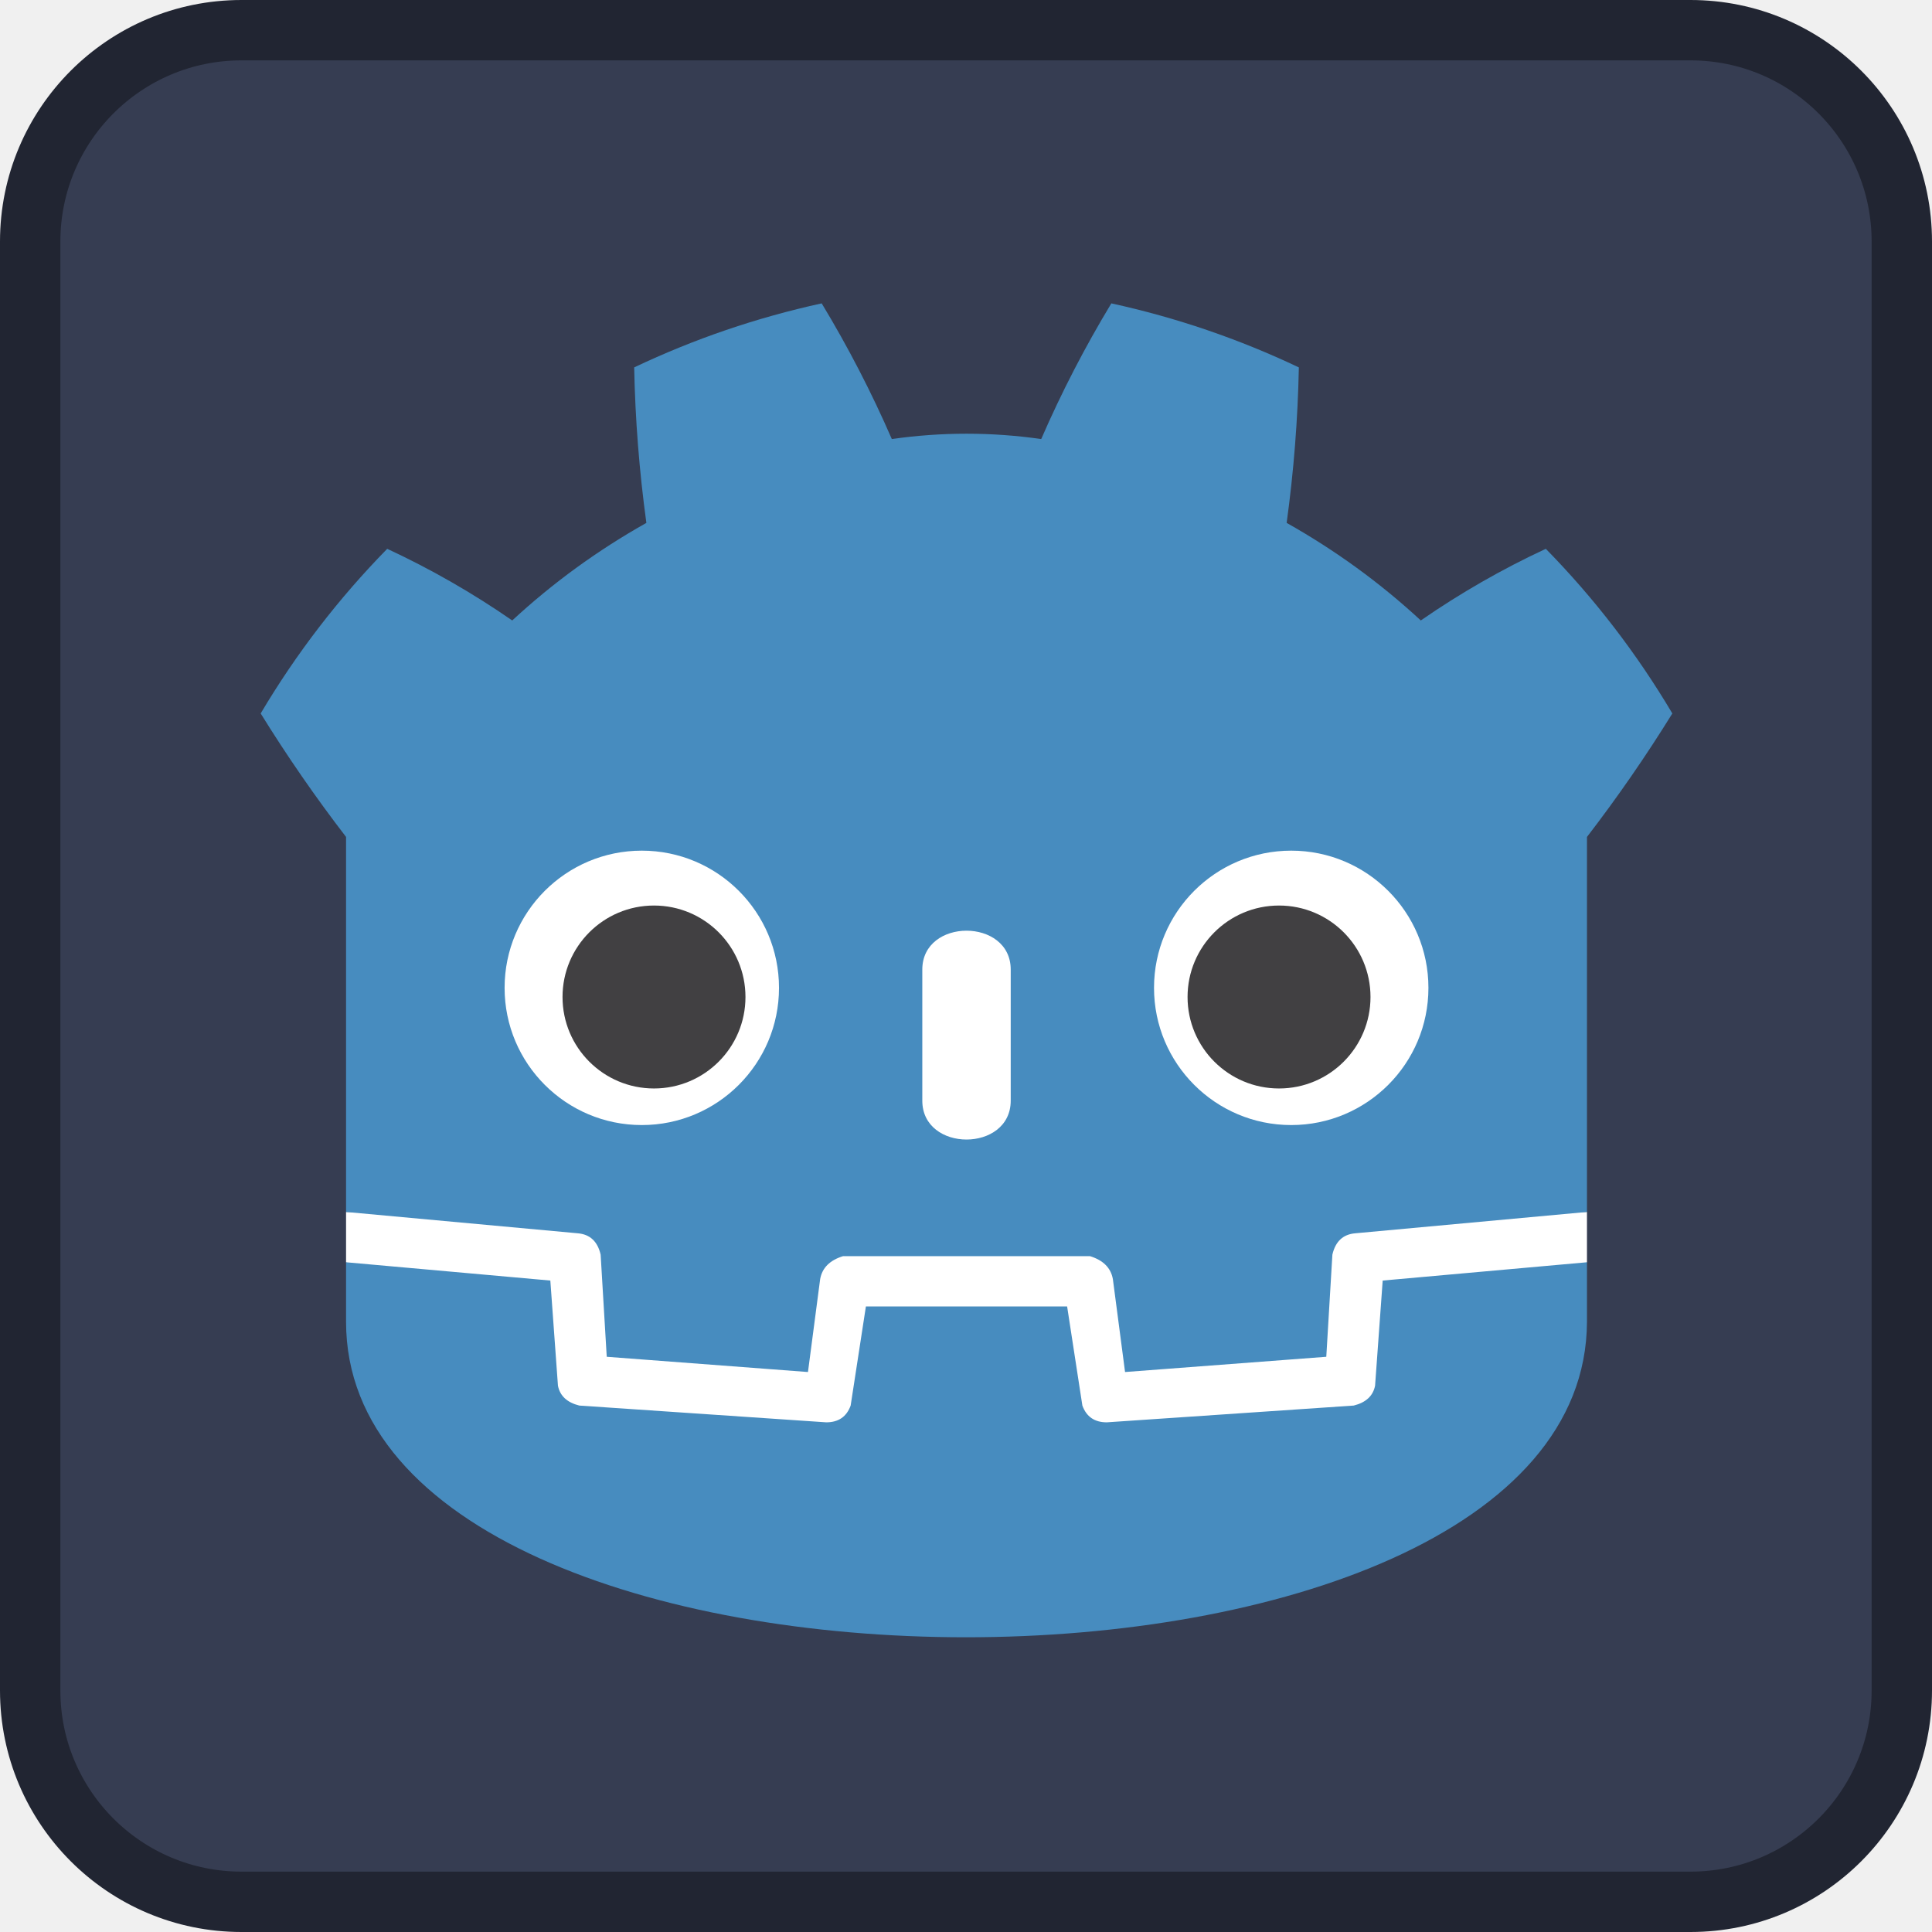
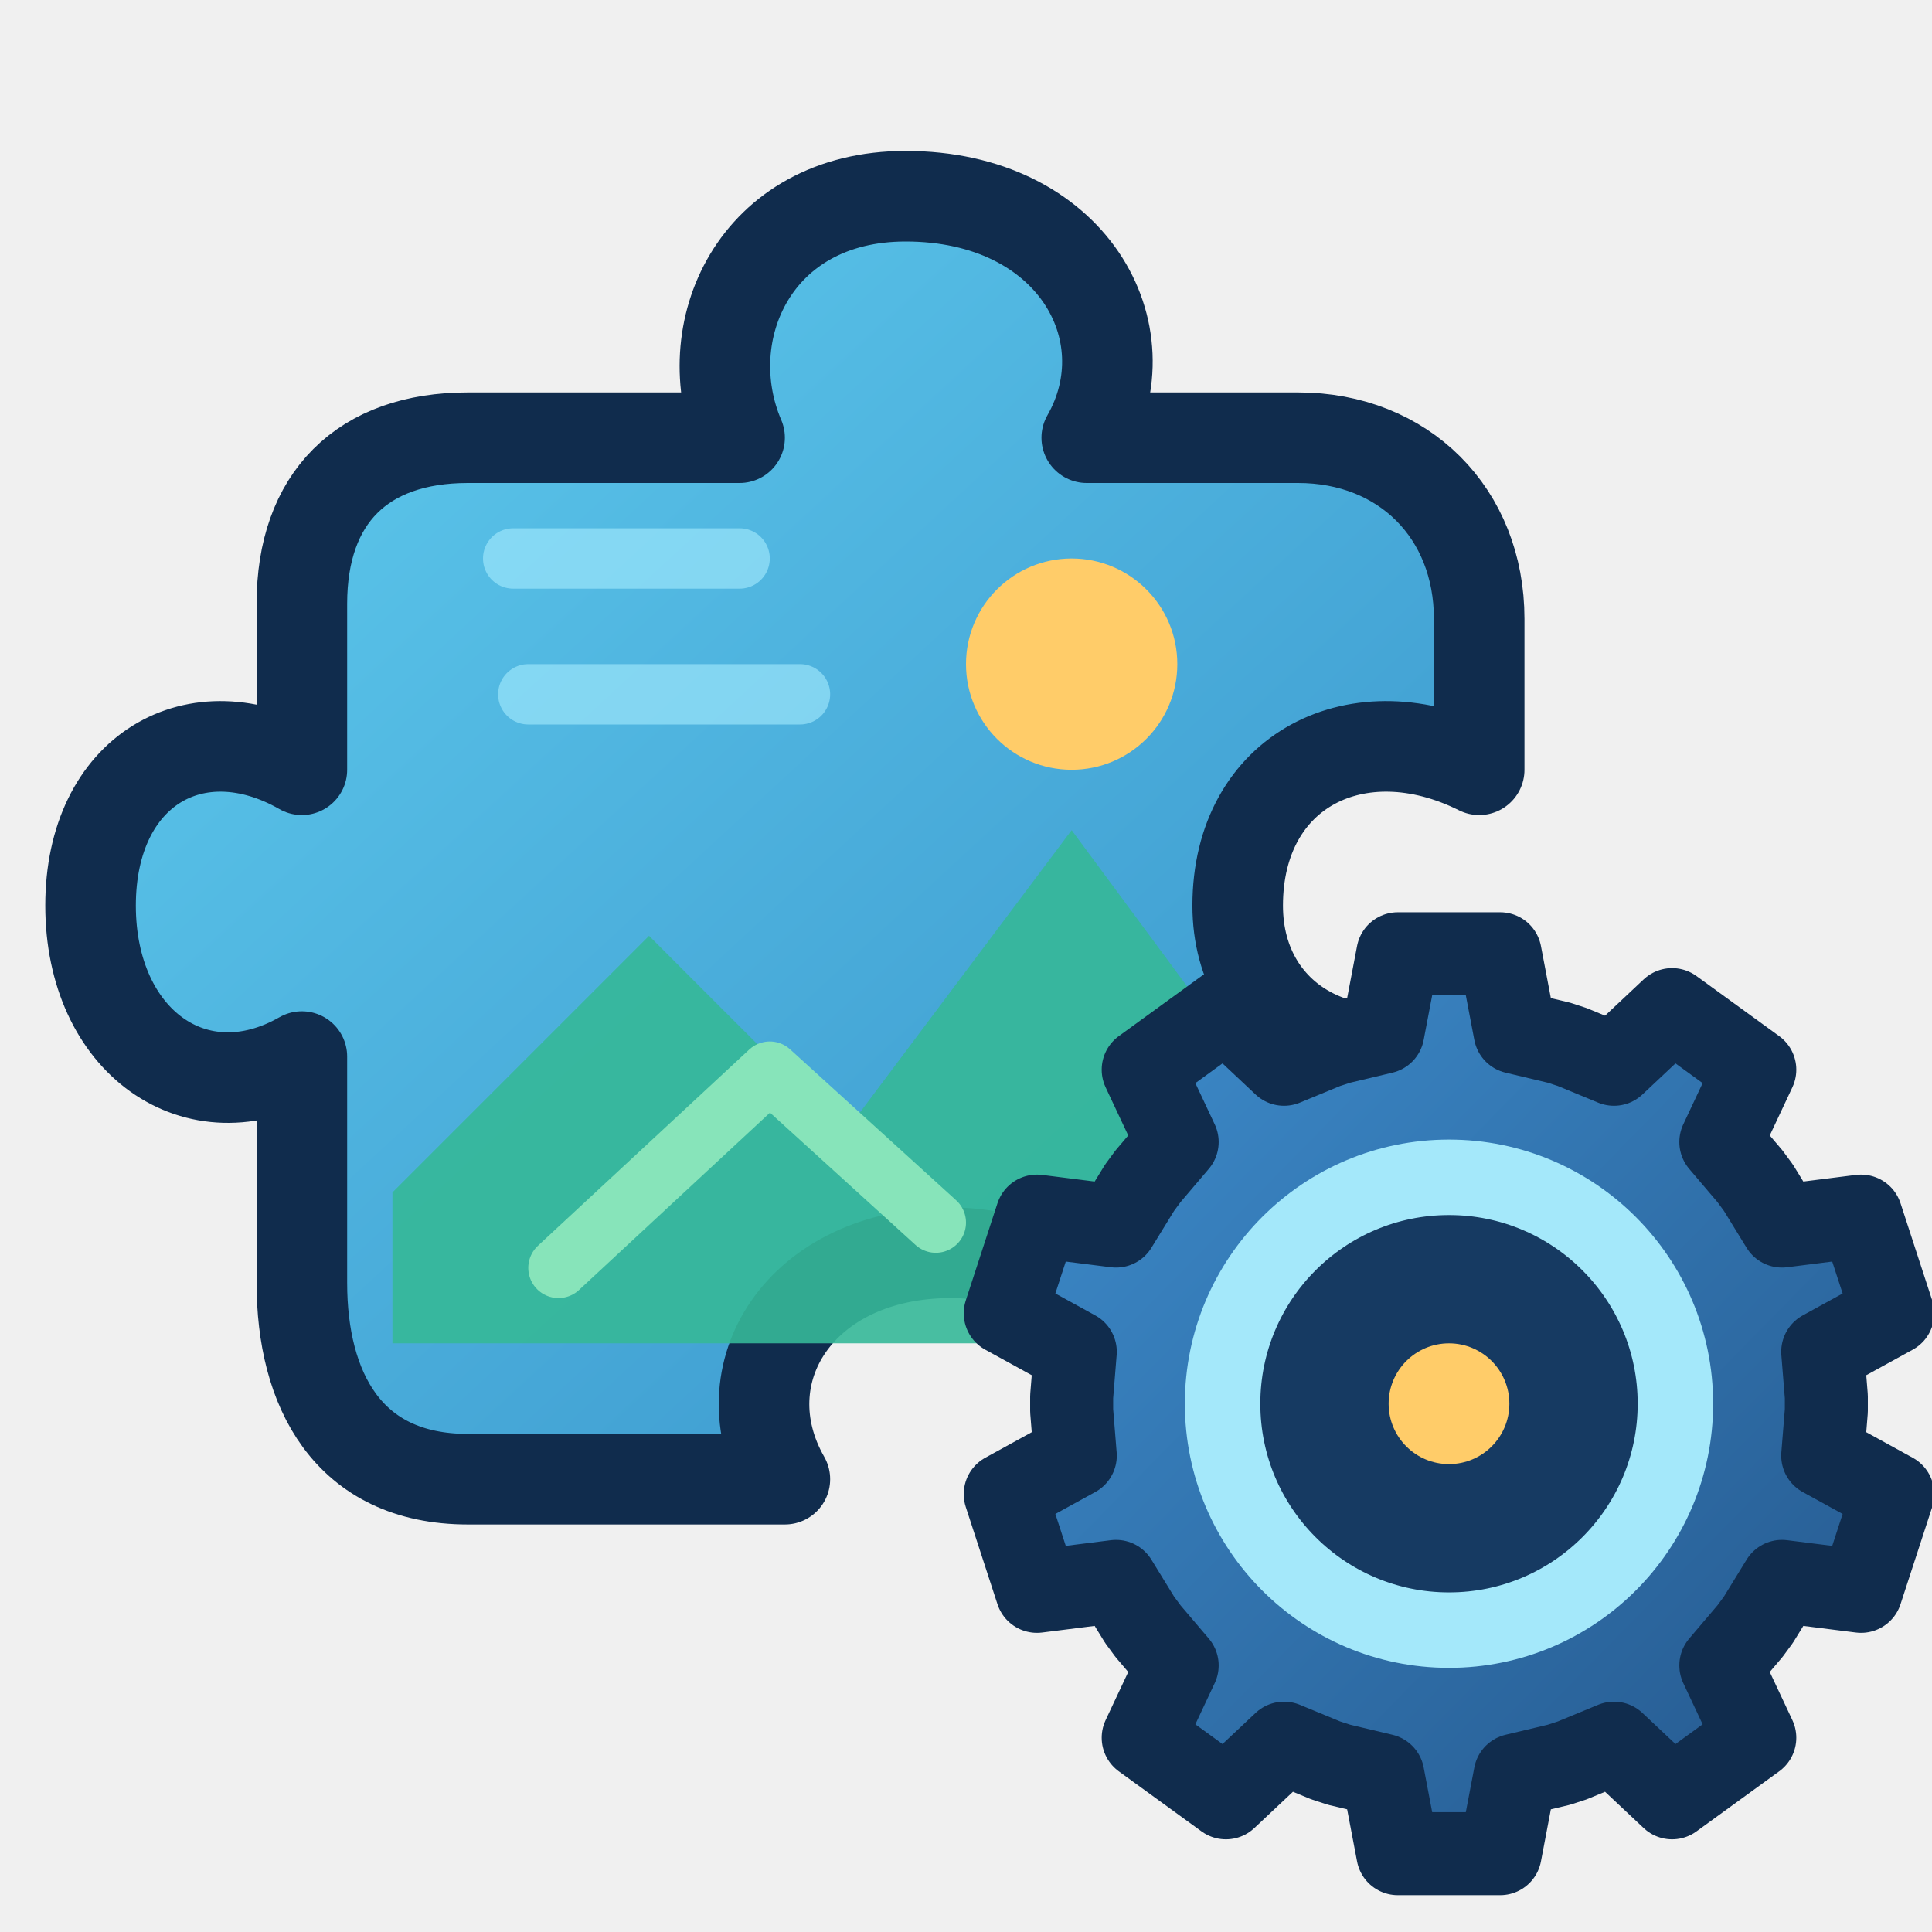
- <svg xmlns="http://www.w3.org/2000/svg" width="128" height="128">
-   <rect width="124" height="124" x="2" y="2" fill="#363d52" stroke="#212532" stroke-width="4" rx="14" />
-   <g fill="#fff" transform="translate(12.322 12.322)scale(.101)">
-     <path d="M105 673v33q407 354 814 0v-33z" />
-     <path fill="#478cbf" d="m105 673 152 14q12 1 15 14l4 67 132 10 8-61q2-11 15-15h162q13 4 15 15l8 61 132-10 4-67q3-13 15-14l152-14V427q30-39 56-81-35-59-83-108-43 20-82 47-40-37-88-64 7-51 8-102-59-28-123-42-26 43-46 89-49-7-98 0-20-46-46-89-64 14-123 42 1 51 8 102-48 27-88 64-39-27-82-47-48 49-83 108 26 42 56 81zm0 33v39c0 276 813 276 814 0v-39l-134 12-5 69q-2 10-14 13l-162 11q-12 0-16-11l-10-65H446l-10 65q-4 11-16 11l-162-11q-12-3-14-13l-5-69z" />
-     <path d="M483 600c0 34 58 34 58 0v-86c0-34-58-34-58 0z" />
-     <circle cx="725" cy="526" r="90" />
-     <circle cx="299" cy="526" r="90" />
-   </g>
-   <g fill="#414042" transform="translate(12.322 12.322)scale(.101)">
-     <circle cx="307" cy="532" r="60" />
-     <circle cx="717" cy="532" r="60" />
-   </g>
+ <svg xmlns="http://www.w3.org/2000/svg" width="128" height="128" viewBox="0 0 128 128" role="img" aria-labelledby="title">
+   <defs>
+     <linearGradient id="puzzle" x1="0" y1="0" x2="1" y2="1">
+       <stop offset="0" stop-color="#61CFF0" />
+       <stop offset="1" stop-color="#368FC8" />
+     </linearGradient>
+     <linearGradient id="gear" x1="0" y1="0" x2="1" y2="1">
+       <stop offset="0" stop-color="#3E8ECE" />
+       <stop offset="1" stop-color="#24568B" />
+     </linearGradient>
+   </defs>
+   <path d="M31 29H49C46 22 50 13 60 13C71 13 76 22 72 29H86C93 29 98 34 98 41V51C90 47 82 51 82 60C82 68 90 72 98 68V85C98 92 93 98 86 98H73C77 91 72 83 63 83C53 83 48 91 52 98H31C23 98 20 92 20 85V70C13 74 6 69 6 60C6 51 13 47 20 51V40C20 33 24 29 31 29Z" fill="url(#puzzle)" stroke="#102C4D" stroke-width="6" stroke-linejoin="round" />
+   <path d="M34 37H49M35 46H53" fill="none" stroke="#A8EDFF" stroke-width="4" opacity=".58" stroke-linecap="round" />
+   <path d="M26 79L43 62L56 75L71 55L88 78V89H26Z" fill="#35B898" opacity=".9" />
+   <circle cx="71" cy="44" r="7" fill="#FFCC69" />
+   <path d="M37 84L51 71L62 81" fill="none" stroke="#87E4BA" stroke-width="4" stroke-linecap="round" stroke-linejoin="round" />
+   <polygon points="88.72,69.08 91.62,68.39 92.61,63.19 99.39,63.19 100.38,68.39 103.28,69.08 104.17,69.37 106.93,70.51 110.78,66.89 116.26,70.87 114.01,75.66 115.94,77.93 116.50,78.69 118.06,81.23 123.30,80.57 125.40,87.01 120.76,89.56 121.00,92.53 121.00,93.47 120.76,96.44 125.40,98.99 123.30,105.43 118.06,104.77 116.50,107.31 115.94,108.07 114.01,110.34 116.26,115.13 110.78,119.11 106.93,115.49 104.17,116.63 103.28,116.92 100.38,117.61 99.39,122.81 92.61,122.81 91.62,117.61 88.72,116.92 87.83,116.63 85.07,115.49 81.22,119.11 75.74,115.13 77.99,110.34 76.06,108.07 75.50,107.31 73.94,104.77 68.70,105.43 66.60,98.99 71.24,96.44 71.00,93.47 71.00,92.53 71.24,89.56 66.60,87.01 68.70,80.57 73.94,81.23 75.50,78.69 76.06,77.93 77.99,75.66 75.74,70.87 81.22,66.89 85.07,70.51 87.83,69.37" fill="url(#gear)" stroke="#102C4D" stroke-width="5.5" stroke-linejoin="round" />
+   <circle cx="96" cy="93" r="15" fill="#163A62" stroke="#A4E8FA" stroke-width="5" />
+   <circle cx="96" cy="93" r="4" fill="#FFCC69" />
</svg>
